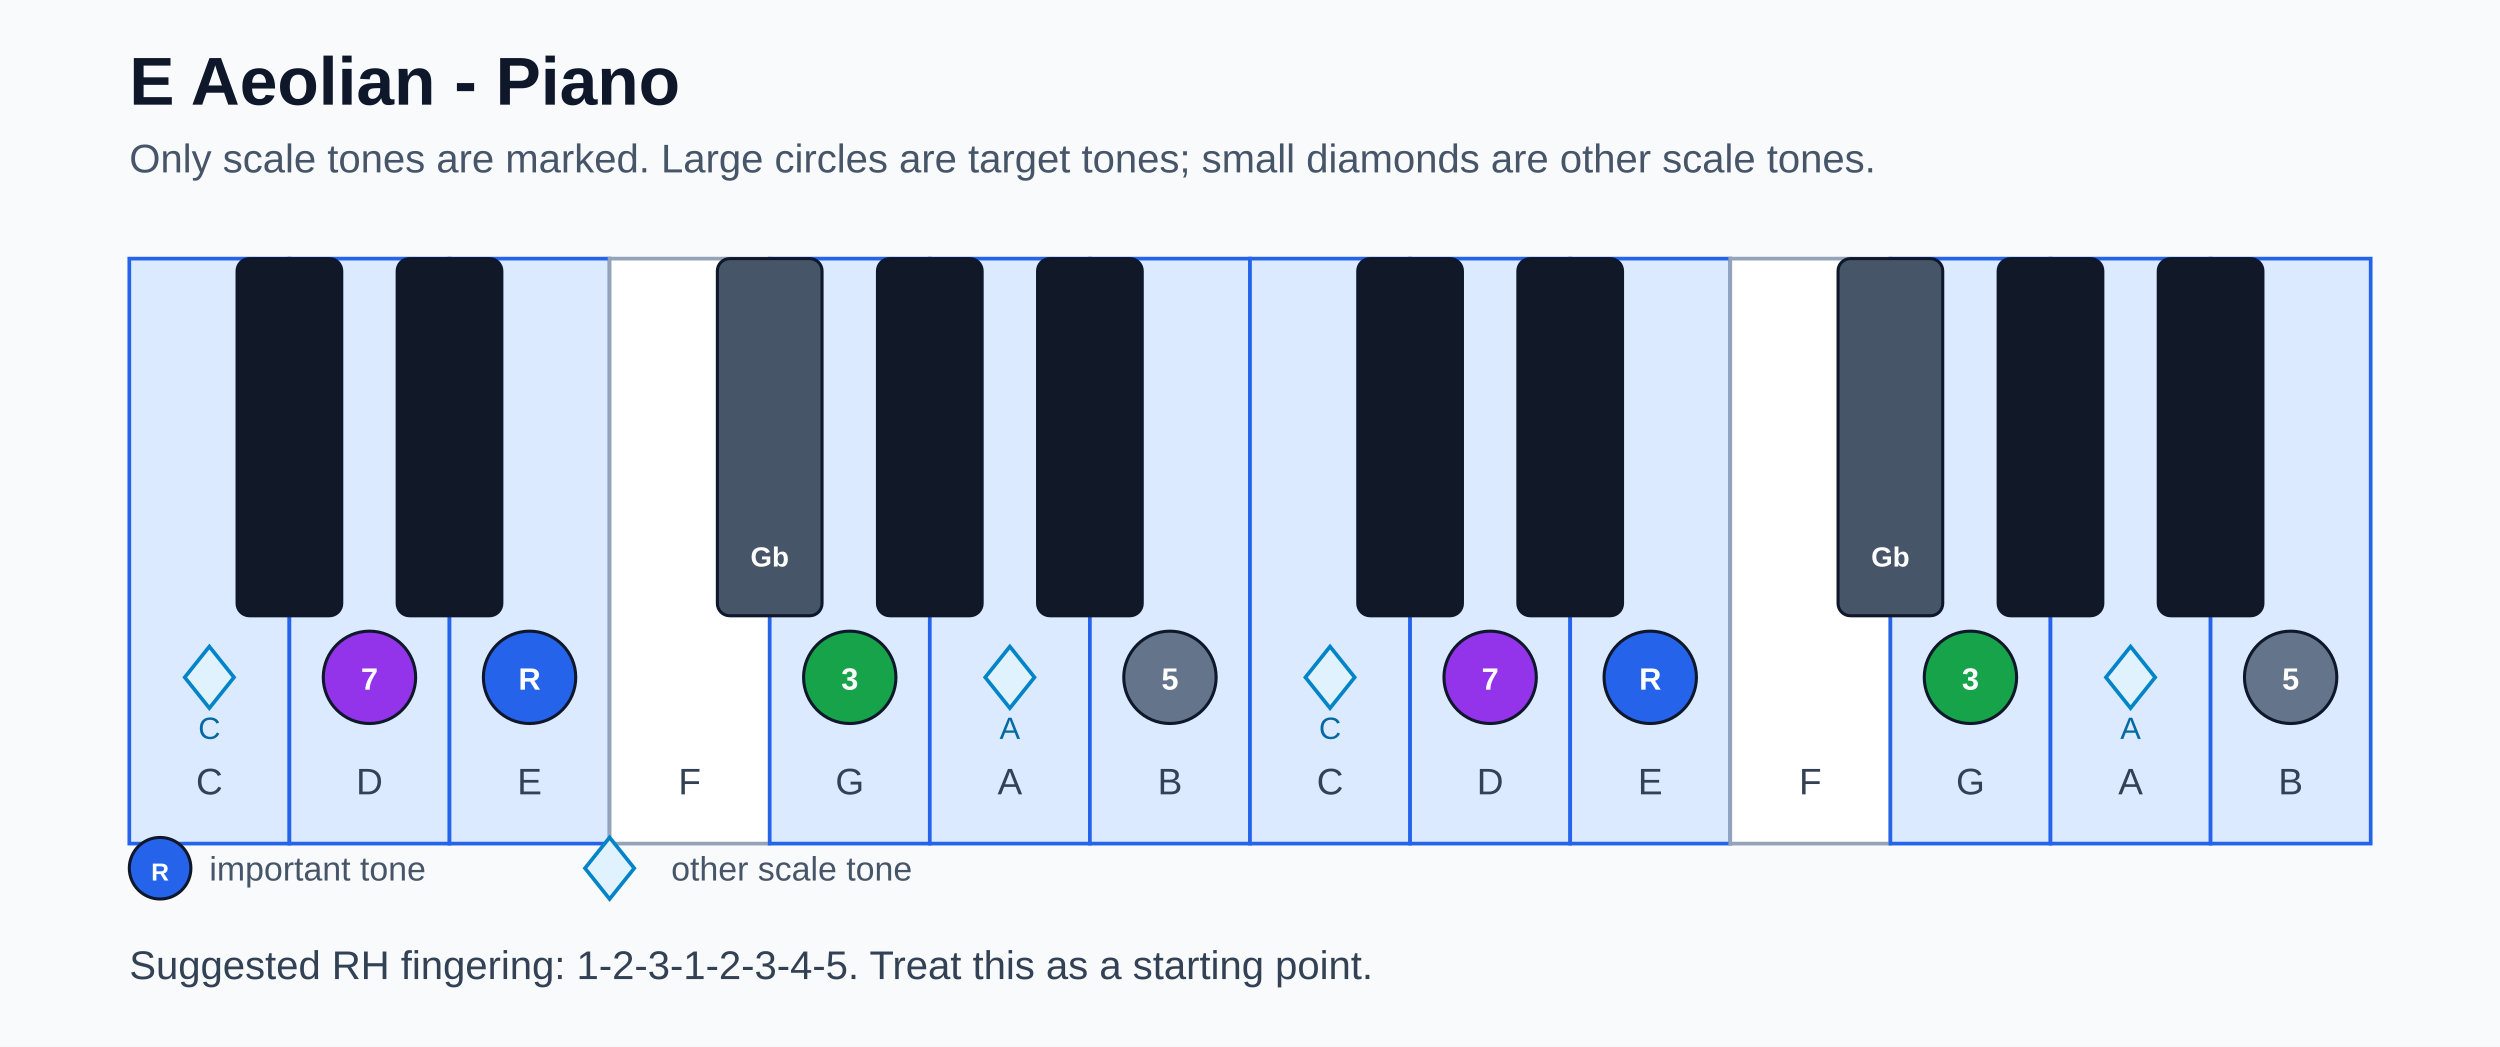
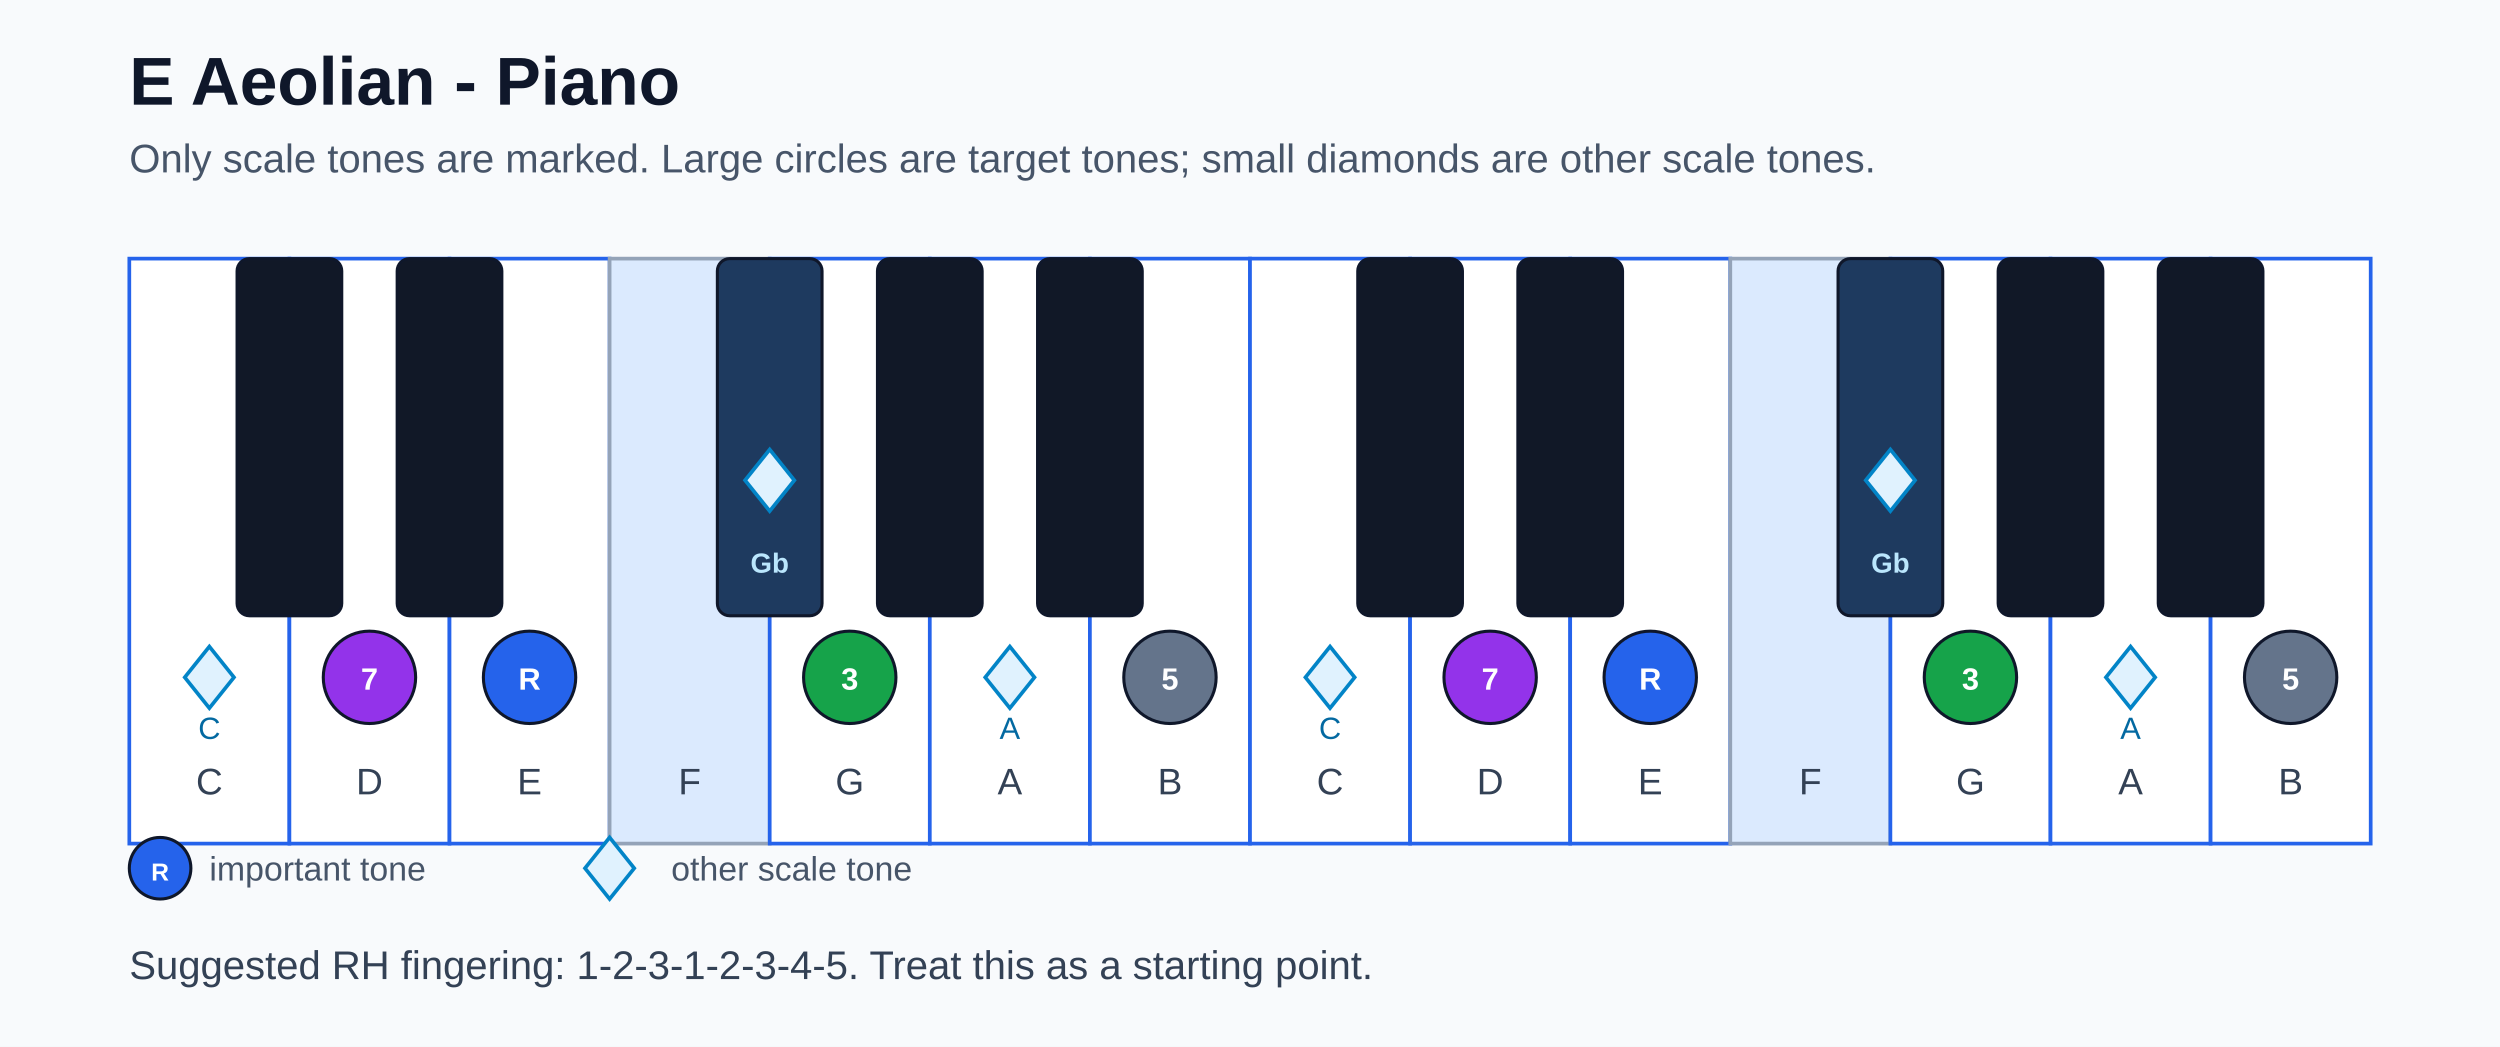
<svg xmlns="http://www.w3.org/2000/svg" width="812" height="340" viewBox="0 0 812 340">
  <rect width="100%" height="100%" fill="#f8fafc" />
  <text x="42" y="34" font-family="Arial, sans-serif" font-size="22" font-weight="700" fill="#0f172a">E Aeolian - Piano</text>
  <text x="42" y="56" font-family="Arial, sans-serif" font-size="13" fill="#475569">Only scale tones are marked. Large circles are target tones; small diamonds are other scale tones.</text>
-   <rect x="42" y="84" width="52" height="190" fill="#dbeafe" stroke="#2563eb" stroke-width="1.2" />
+   <rect x="42" y="84" width="52" height="190" fill="#ffffff" stroke="#2563eb" stroke-width="1.2" />
  <text x="68.0" y="258" text-anchor="middle" font-family="Arial, sans-serif" font-size="12" fill="#334155">C</text>
  <polygon points="68.0,210 76.0,220 68.0,230 60.0,220" fill="#e0f2fe" stroke="#0284c7" stroke-width="1.2" />
  <text x="68.0" y="240" text-anchor="middle" font-family="Arial, sans-serif" font-size="10" fill="#0369a1">C</text>
-   <rect x="94" y="84" width="52" height="190" fill="#dbeafe" stroke="#2563eb" stroke-width="1.2" />
+   <rect x="94" y="84" width="52" height="190" fill="#ffffff" stroke="#2563eb" stroke-width="1.2" />
  <text x="120.0" y="258" text-anchor="middle" font-family="Arial, sans-serif" font-size="12" fill="#334155">D</text>
  <circle cx="120.0" cy="220" r="15" fill="#9333ea" stroke="#0f172a" stroke-width="1" />
  <text x="120.0" y="224" text-anchor="middle" font-family="Arial, sans-serif" font-size="10" font-weight="700" fill="#ffffff">7</text>
-   <rect x="146" y="84" width="52" height="190" fill="#dbeafe" stroke="#2563eb" stroke-width="1.2" />
+   <rect x="146" y="84" width="52" height="190" fill="#ffffff" stroke="#2563eb" stroke-width="1.2" />
  <text x="172.0" y="258" text-anchor="middle" font-family="Arial, sans-serif" font-size="12" fill="#334155">E</text>
  <circle cx="172.0" cy="220" r="15" fill="#2563eb" stroke="#0f172a" stroke-width="1" />
  <text x="172.0" y="224" text-anchor="middle" font-family="Arial, sans-serif" font-size="10" font-weight="700" fill="#ffffff">R</text>
-   <rect x="198" y="84" width="52" height="190" fill="#ffffff" stroke="#94a3b8" stroke-width="1.2" />
+   <rect x="198" y="84" width="52" height="190" fill="#dbeafe" stroke="#94a3b8" stroke-width="1.2" />
  <text x="224.0" y="258" text-anchor="middle" font-family="Arial, sans-serif" font-size="12" fill="#334155">F</text>
-   <rect x="250" y="84" width="52" height="190" fill="#dbeafe" stroke="#2563eb" stroke-width="1.2" />
+   <rect x="250" y="84" width="52" height="190" fill="#ffffff" stroke="#2563eb" stroke-width="1.2" />
  <text x="276.0" y="258" text-anchor="middle" font-family="Arial, sans-serif" font-size="12" fill="#334155">G</text>
  <circle cx="276.0" cy="220" r="15" fill="#16a34a" stroke="#0f172a" stroke-width="1" />
  <text x="276.0" y="224" text-anchor="middle" font-family="Arial, sans-serif" font-size="10" font-weight="700" fill="#ffffff">3</text>
-   <rect x="302" y="84" width="52" height="190" fill="#dbeafe" stroke="#2563eb" stroke-width="1.2" />
+   <rect x="302" y="84" width="52" height="190" fill="#ffffff" stroke="#2563eb" stroke-width="1.2" />
  <text x="328.0" y="258" text-anchor="middle" font-family="Arial, sans-serif" font-size="12" fill="#334155">A</text>
  <polygon points="328.0,210 336.0,220 328.0,230 320.0,220" fill="#e0f2fe" stroke="#0284c7" stroke-width="1.2" />
  <text x="328.0" y="240" text-anchor="middle" font-family="Arial, sans-serif" font-size="10" fill="#0369a1">A</text>
-   <rect x="354" y="84" width="52" height="190" fill="#dbeafe" stroke="#2563eb" stroke-width="1.2" />
+   <rect x="354" y="84" width="52" height="190" fill="#ffffff" stroke="#2563eb" stroke-width="1.2" />
  <text x="380.0" y="258" text-anchor="middle" font-family="Arial, sans-serif" font-size="12" fill="#334155">B</text>
  <circle cx="380.0" cy="220" r="15" fill="#64748b" stroke="#0f172a" stroke-width="1" />
  <text x="380.0" y="224" text-anchor="middle" font-family="Arial, sans-serif" font-size="10" font-weight="700" fill="#ffffff">5</text>
-   <rect x="406" y="84" width="52" height="190" fill="#dbeafe" stroke="#2563eb" stroke-width="1.2" />
+   <rect x="406" y="84" width="52" height="190" fill="#ffffff" stroke="#2563eb" stroke-width="1.2" />
  <text x="432.0" y="258" text-anchor="middle" font-family="Arial, sans-serif" font-size="12" fill="#334155">C</text>
  <polygon points="432.0,210 440.0,220 432.0,230 424.0,220" fill="#e0f2fe" stroke="#0284c7" stroke-width="1.2" />
  <text x="432.0" y="240" text-anchor="middle" font-family="Arial, sans-serif" font-size="10" fill="#0369a1">C</text>
-   <rect x="458" y="84" width="52" height="190" fill="#dbeafe" stroke="#2563eb" stroke-width="1.2" />
+   <rect x="458" y="84" width="52" height="190" fill="#ffffff" stroke="#2563eb" stroke-width="1.2" />
  <text x="484.0" y="258" text-anchor="middle" font-family="Arial, sans-serif" font-size="12" fill="#334155">D</text>
  <circle cx="484.0" cy="220" r="15" fill="#9333ea" stroke="#0f172a" stroke-width="1" />
  <text x="484.0" y="224" text-anchor="middle" font-family="Arial, sans-serif" font-size="10" font-weight="700" fill="#ffffff">7</text>
-   <rect x="510" y="84" width="52" height="190" fill="#dbeafe" stroke="#2563eb" stroke-width="1.2" />
+   <rect x="510" y="84" width="52" height="190" fill="#ffffff" stroke="#2563eb" stroke-width="1.2" />
  <text x="536.0" y="258" text-anchor="middle" font-family="Arial, sans-serif" font-size="12" fill="#334155">E</text>
  <circle cx="536.0" cy="220" r="15" fill="#2563eb" stroke="#0f172a" stroke-width="1" />
  <text x="536.0" y="224" text-anchor="middle" font-family="Arial, sans-serif" font-size="10" font-weight="700" fill="#ffffff">R</text>
-   <rect x="562" y="84" width="52" height="190" fill="#ffffff" stroke="#94a3b8" stroke-width="1.2" />
+   <rect x="562" y="84" width="52" height="190" fill="#dbeafe" stroke="#94a3b8" stroke-width="1.2" />
  <text x="588.0" y="258" text-anchor="middle" font-family="Arial, sans-serif" font-size="12" fill="#334155">F</text>
-   <rect x="614" y="84" width="52" height="190" fill="#dbeafe" stroke="#2563eb" stroke-width="1.2" />
+   <rect x="614" y="84" width="52" height="190" fill="#ffffff" stroke="#2563eb" stroke-width="1.2" />
  <text x="640.0" y="258" text-anchor="middle" font-family="Arial, sans-serif" font-size="12" fill="#334155">G</text>
  <circle cx="640.0" cy="220" r="15" fill="#16a34a" stroke="#0f172a" stroke-width="1" />
  <text x="640.0" y="224" text-anchor="middle" font-family="Arial, sans-serif" font-size="10" font-weight="700" fill="#ffffff">3</text>
-   <rect x="666" y="84" width="52" height="190" fill="#dbeafe" stroke="#2563eb" stroke-width="1.2" />
+   <rect x="666" y="84" width="52" height="190" fill="#ffffff" stroke="#2563eb" stroke-width="1.2" />
  <text x="692.0" y="258" text-anchor="middle" font-family="Arial, sans-serif" font-size="12" fill="#334155">A</text>
  <polygon points="692.0,210 700.0,220 692.0,230 684.0,220" fill="#e0f2fe" stroke="#0284c7" stroke-width="1.2" />
  <text x="692.0" y="240" text-anchor="middle" font-family="Arial, sans-serif" font-size="10" fill="#0369a1">A</text>
-   <rect x="718" y="84" width="52" height="190" fill="#dbeafe" stroke="#2563eb" stroke-width="1.2" />
+   <rect x="718" y="84" width="52" height="190" fill="#ffffff" stroke="#2563eb" stroke-width="1.2" />
  <text x="744.0" y="258" text-anchor="middle" font-family="Arial, sans-serif" font-size="12" fill="#334155">B</text>
  <circle cx="744.0" cy="220" r="15" fill="#64748b" stroke="#0f172a" stroke-width="1" />
  <text x="744.0" y="224" text-anchor="middle" font-family="Arial, sans-serif" font-size="10" font-weight="700" fill="#ffffff">5</text>
  <rect x="77.0" y="84" width="34" height="116" rx="4" fill="#111827" stroke="#0f172a" stroke-width="1" />
  <rect x="129.0" y="84" width="34" height="116" rx="4" fill="#111827" stroke="#0f172a" stroke-width="1" />
-   <rect x="233.0" y="84" width="34" height="116" rx="4" fill="#475569" stroke="#0f172a" stroke-width="1" />
-   <text x="250.0" y="184" text-anchor="middle" font-family="Arial, sans-serif" font-size="9" font-weight="700" fill="#ffffff">Gb</text>
+   <rect x="233.0" y="84" width="34" height="116" rx="4" fill="#1e3a5f" stroke="#0f172a" stroke-width="1" />
+   <polygon points="250.0,146 258.0,156 250.0,166 242.0,156" fill="#e0f2fe" stroke="#0284c7" stroke-width="1.2" />
+   <text x="250.0" y="186" text-anchor="middle" font-family="Arial, sans-serif" font-size="9" font-weight="700" fill="#bae6fd">Gb</text>
  <rect x="285.0" y="84" width="34" height="116" rx="4" fill="#111827" stroke="#0f172a" stroke-width="1" />
  <rect x="337.0" y="84" width="34" height="116" rx="4" fill="#111827" stroke="#0f172a" stroke-width="1" />
  <rect x="441.0" y="84" width="34" height="116" rx="4" fill="#111827" stroke="#0f172a" stroke-width="1" />
  <rect x="493.0" y="84" width="34" height="116" rx="4" fill="#111827" stroke="#0f172a" stroke-width="1" />
-   <rect x="597.0" y="84" width="34" height="116" rx="4" fill="#475569" stroke="#0f172a" stroke-width="1" />
-   <text x="614.0" y="184" text-anchor="middle" font-family="Arial, sans-serif" font-size="9" font-weight="700" fill="#ffffff">Gb</text>
+   <rect x="597.0" y="84" width="34" height="116" rx="4" fill="#1e3a5f" stroke="#0f172a" stroke-width="1" />
+   <polygon points="614.0,146 622.0,156 614.0,166 606.0,156" fill="#e0f2fe" stroke="#0284c7" stroke-width="1.2" />
+   <text x="614.0" y="186" text-anchor="middle" font-family="Arial, sans-serif" font-size="9" font-weight="700" fill="#bae6fd">Gb</text>
  <rect x="649.0" y="84" width="34" height="116" rx="4" fill="#111827" stroke="#0f172a" stroke-width="1" />
  <rect x="701.0" y="84" width="34" height="116" rx="4" fill="#111827" stroke="#0f172a" stroke-width="1" />
  <circle cx="52" cy="282" r="10" fill="#2563eb" stroke="#0f172a" stroke-width="1" />
  <text x="52" y="286" text-anchor="middle" font-family="Arial, sans-serif" font-size="8" font-weight="700" fill="#ffffff">R</text>
  <text x="68" y="286" font-family="Arial, sans-serif" font-size="11" fill="#475569">important tone</text>
  <polygon points="198,272 206,282 198,292 190,282" fill="#e0f2fe" stroke="#0284c7" stroke-width="1.2" />
  <text x="218" y="286" font-family="Arial, sans-serif" font-size="11" fill="#475569">other scale tone</text>
  <text x="42" y="318" font-family="Arial, sans-serif" font-size="13" fill="#334155">Suggested RH fingering: 1-2-3-1-2-3-4-5. Treat this as a starting point.</text>
</svg>
